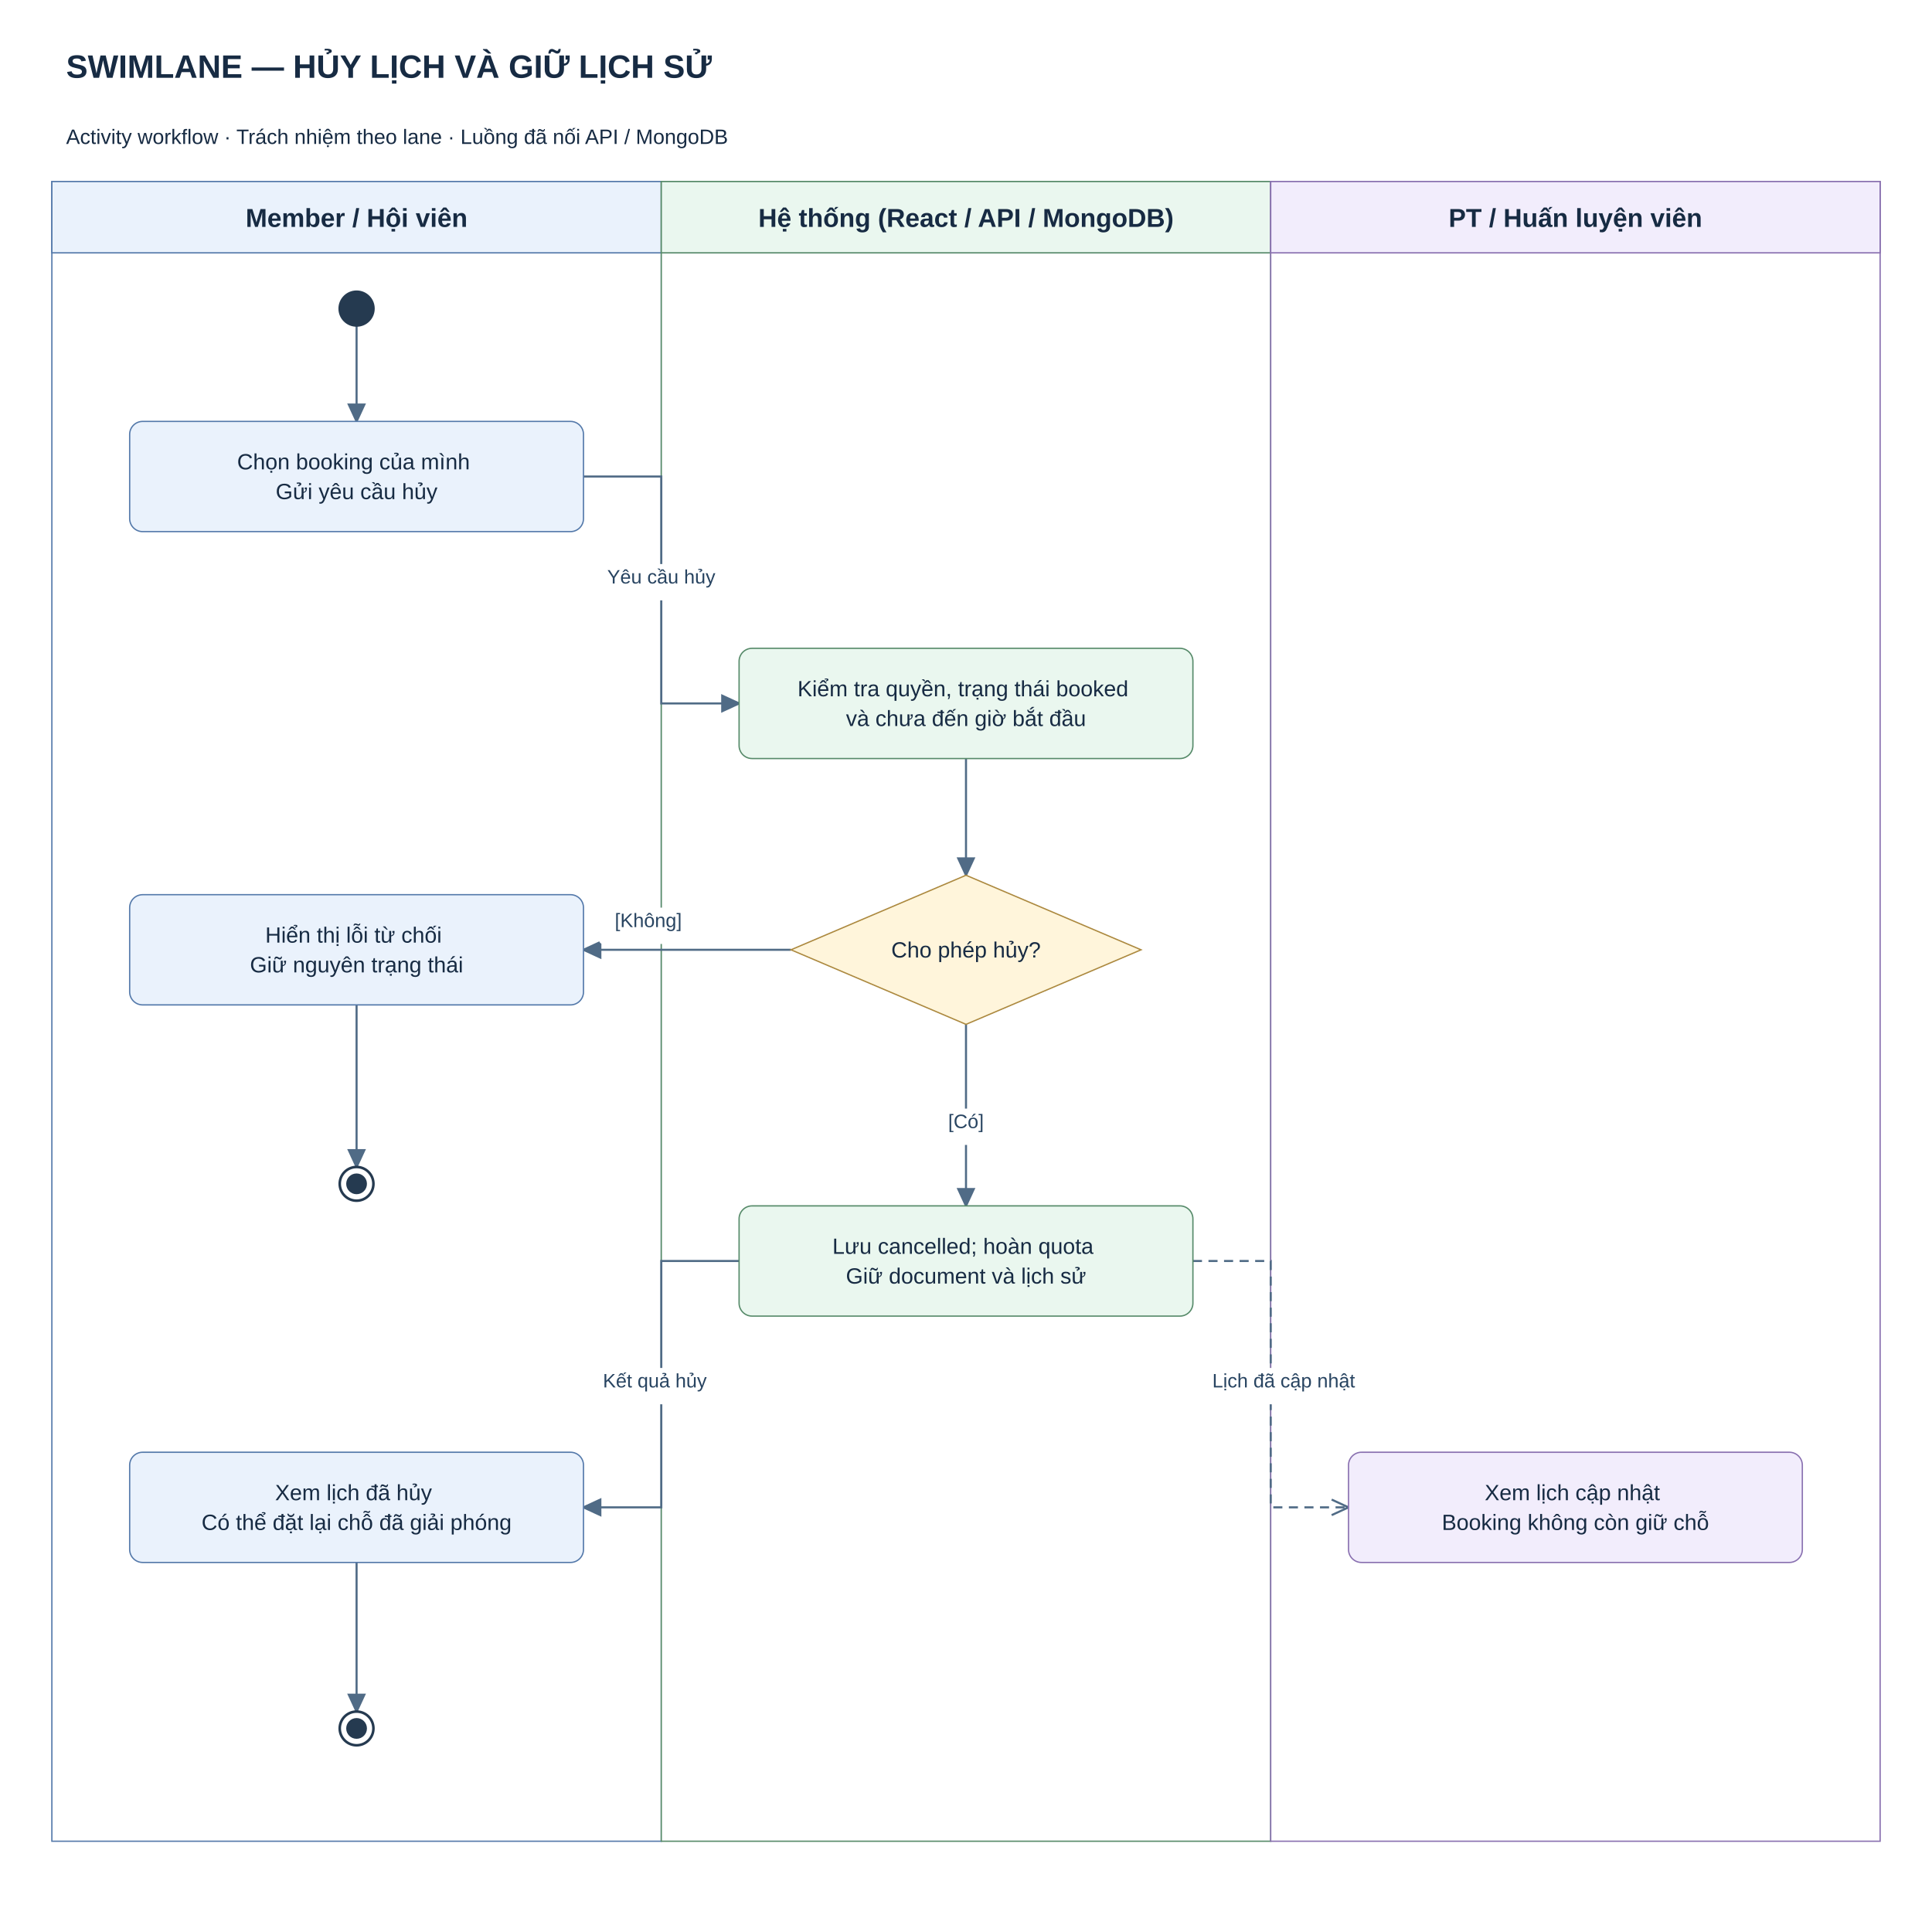
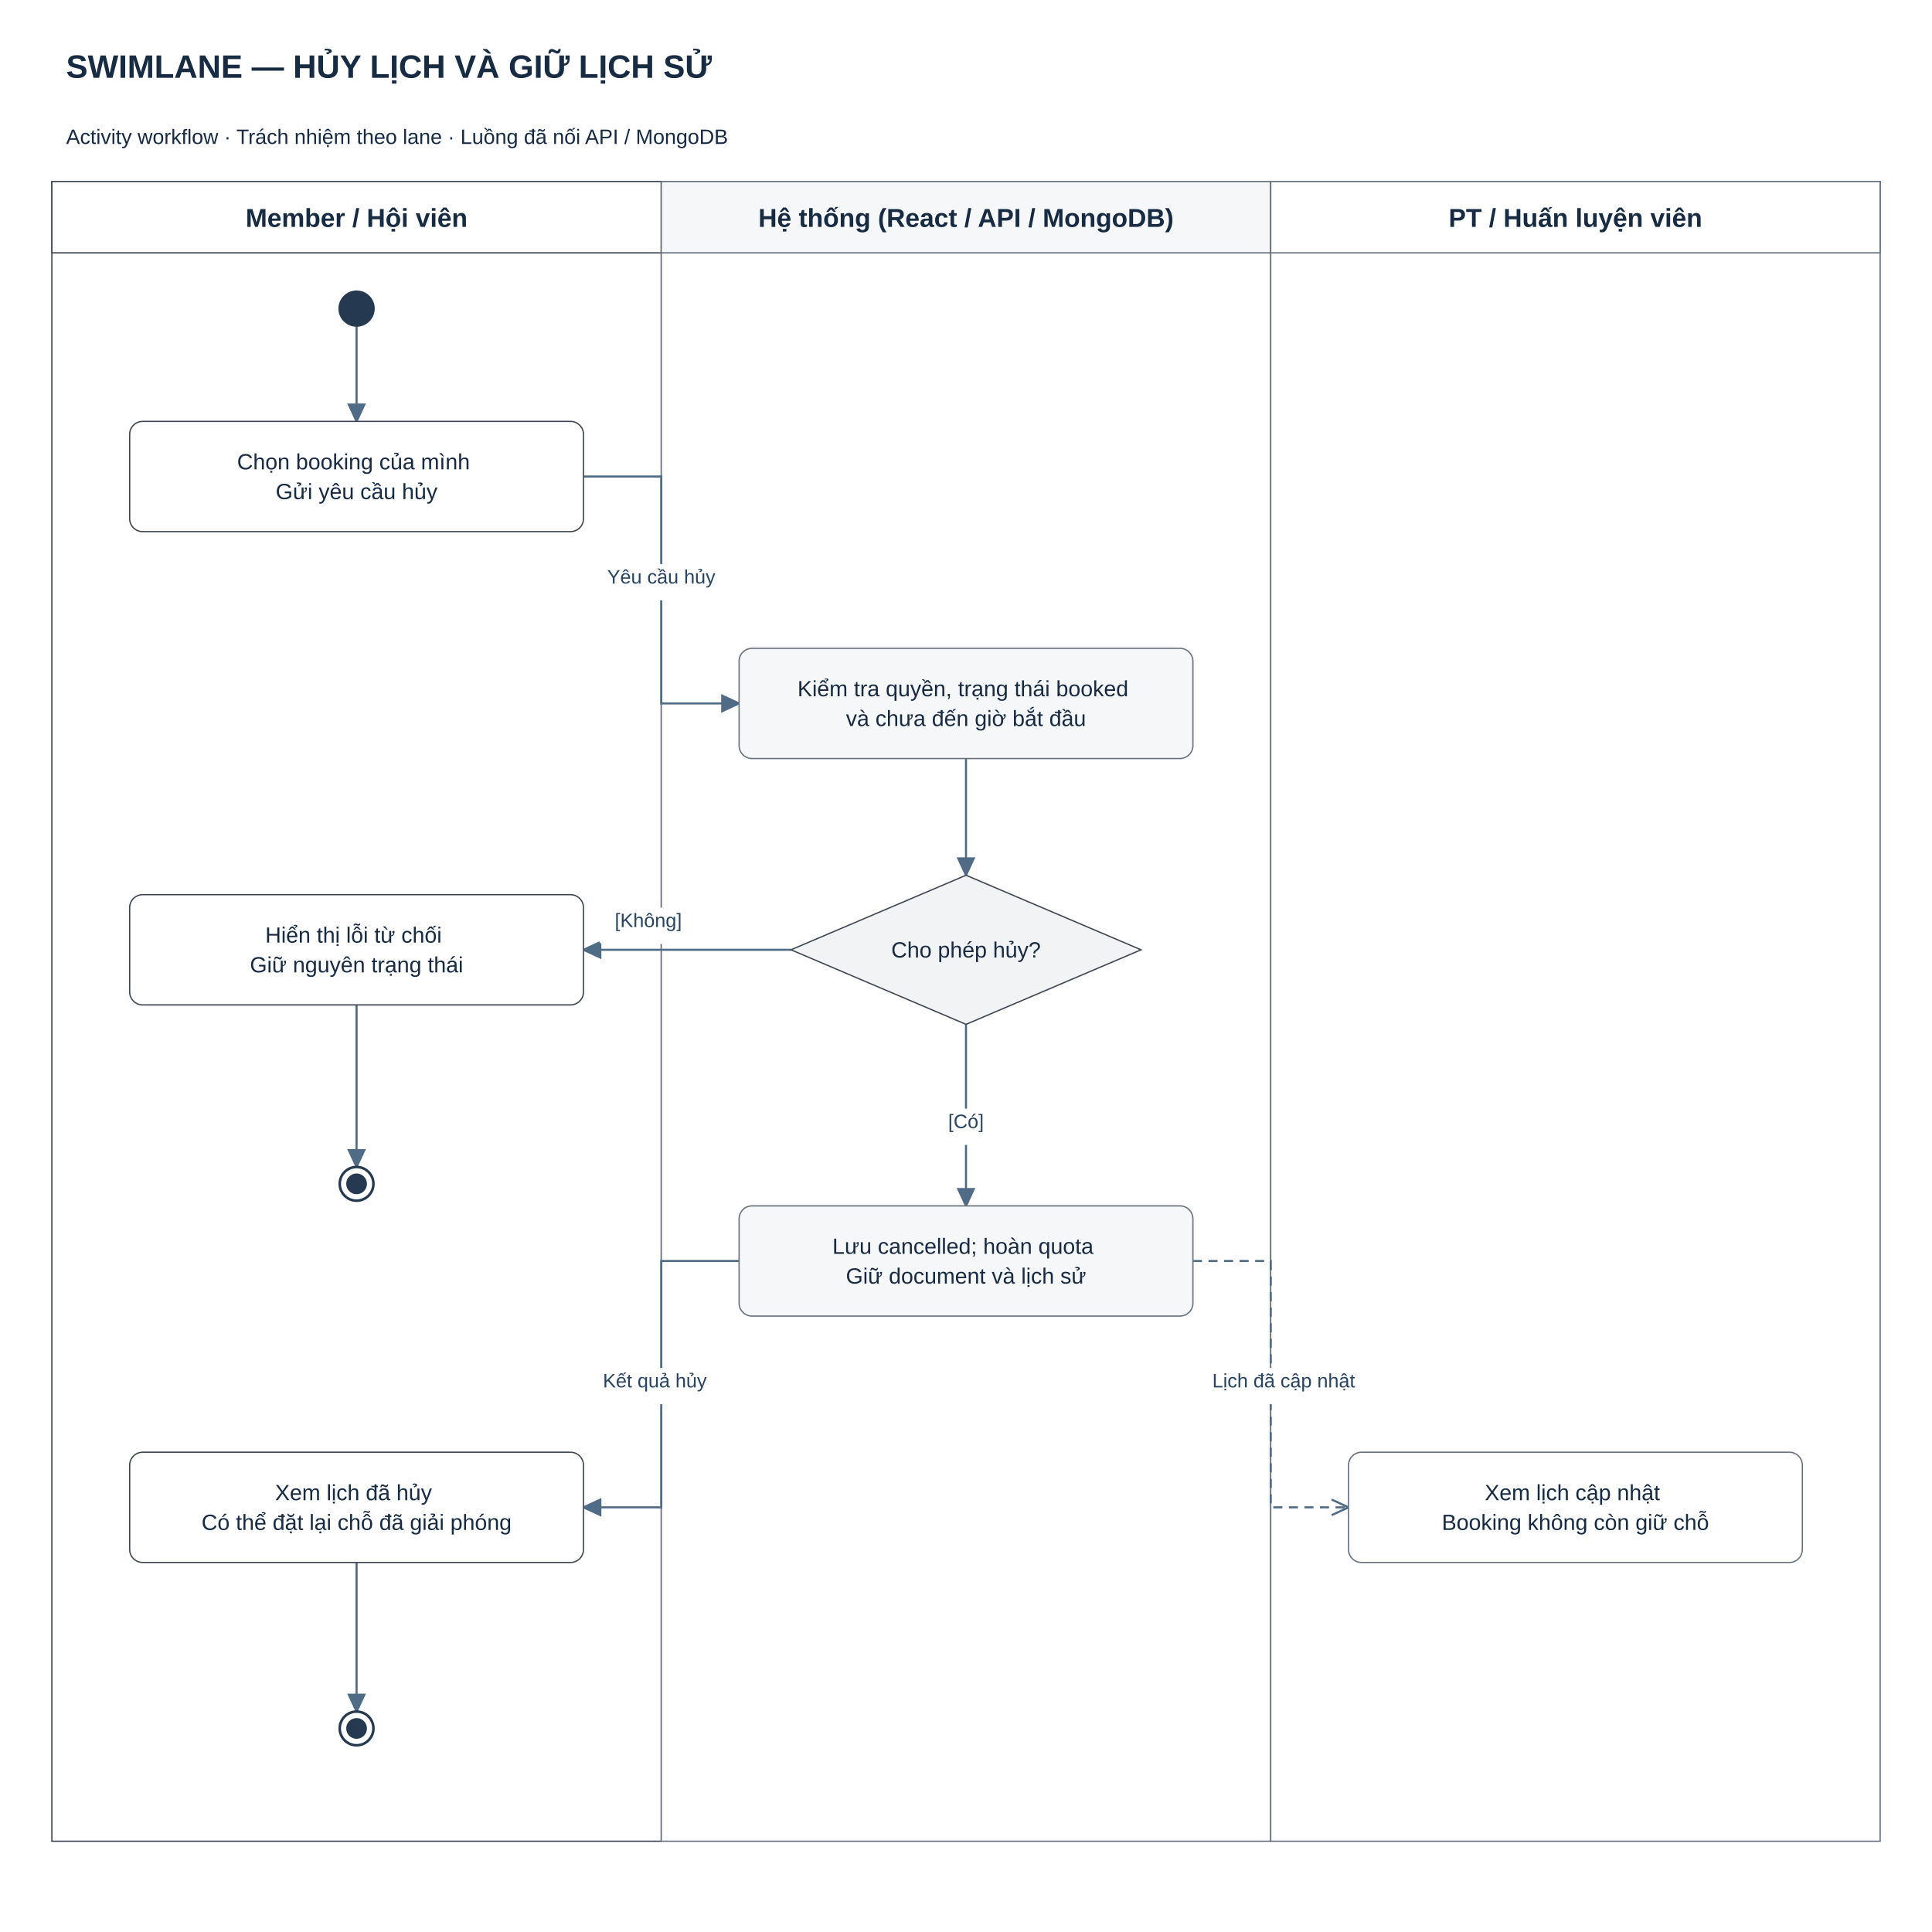
<svg xmlns="http://www.w3.org/2000/svg" width="1490" height="1490" viewBox="0 0 1490 1490">
  <rect width="100%" height="100%" fill="white" />
-   <rect x="40" y="140" width="470" height="1280" fill="white" stroke="#5479aa" />
-   <rect x="40" y="140" width="470" height="55" fill="#eaf2fc" stroke="#5479aa" />
+   <rect x="40" y="140" width="470" height="1280" fill="white" stroke="#3f4852" />
+   <rect x="40" y="140" width="470" height="55" fill="#ffffff" stroke="#3f4852" />
  <text x="275" y="175" text-anchor="middle" font-family="Arial, sans-serif" font-size="20" fill="#172b43" font-weight="700">
    <tspan x="275" dy="0">Member / Hội viên</tspan>
  </text>
-   <rect x="510" y="140" width="470" height="1280" fill="white" stroke="#568a69" />
-   <rect x="510" y="140" width="470" height="55" fill="#eaf7ef" stroke="#568a69" />
+   <rect x="510" y="140" width="470" height="1280" fill="white" stroke="#69737d" />
+   <rect x="510" y="140" width="470" height="55" fill="#f6f7f8" stroke="#69737d" />
  <text x="745" y="175" text-anchor="middle" font-family="Arial, sans-serif" font-size="20" fill="#172b43" font-weight="700">
    <tspan x="745" dy="0">Hệ thống (React / API / MongoDB)</tspan>
  </text>
-   <rect x="980" y="140" width="470" height="1280" fill="white" stroke="#8970b0" />
-   <rect x="980" y="140" width="470" height="55" fill="#f2edfc" stroke="#8970b0" />
+   <rect x="980" y="140" width="470" height="1280" fill="white" stroke="#69737d" />
+   <rect x="980" y="140" width="470" height="55" fill="#ffffff" stroke="#69737d" />
  <text x="1215" y="175" text-anchor="middle" font-family="Arial, sans-serif" font-size="20" fill="#172b43" font-weight="700">
    <tspan x="1215" dy="0">PT / Huấn luyện viên</tspan>
  </text>
  <path d="M275,251 L275,325" fill="none" stroke="#506b86" stroke-width="1.6" />
  <g transform="translate(275,325) rotate(90)" stroke="#506b86" stroke-width="1.6" fill="none">
    <path d="M-13,-6 L0,0 L-13,6 Z" fill="#506b86" />
  </g>
  <path d="M450,367.5 L510,367.5 L510,542.5 L570,542.5" fill="none" stroke="#506b86" stroke-width="1.6" />
  <g transform="translate(570,542.5) rotate(0)" stroke="#506b86" stroke-width="1.6" fill="none">
    <path d="M-13,-6 L0,0 L-13,6 Z" fill="#506b86" />
  </g>
  <path d="M745,585 L745,675" fill="none" stroke="#506b86" stroke-width="1.6" />
  <g transform="translate(745,675) rotate(90)" stroke="#506b86" stroke-width="1.6" fill="none">
    <path d="M-13,-6 L0,0 L-13,6 Z" fill="#506b86" />
  </g>
  <path d="M610,732.5 L450,732.5" fill="none" stroke="#506b86" stroke-width="1.6" />
  <g transform="translate(450,732.5) rotate(180)" stroke="#506b86" stroke-width="1.6" fill="none">
    <path d="M-13,-6 L0,0 L-13,6 Z" fill="#506b86" />
  </g>
  <path d="M275,775 L275,900" fill="none" stroke="#506b86" stroke-width="1.6" />
  <g transform="translate(275,900) rotate(90)" stroke="#506b86" stroke-width="1.6" fill="none">
    <path d="M-13,-6 L0,0 L-13,6 Z" fill="#506b86" />
  </g>
  <path d="M745,790 L745,930" fill="none" stroke="#506b86" stroke-width="1.6" />
  <g transform="translate(745,930) rotate(90)" stroke="#506b86" stroke-width="1.6" fill="none">
    <path d="M-13,-6 L0,0 L-13,6 Z" fill="#506b86" />
  </g>
  <path d="M570,972.5 L510,972.5 L510,1162.5 L450,1162.5" fill="none" stroke="#506b86" stroke-width="1.6" />
  <g transform="translate(450,1162.5) rotate(180)" stroke="#506b86" stroke-width="1.6" fill="none">
    <path d="M-13,-6 L0,0 L-13,6 Z" fill="#506b86" />
  </g>
  <path d="M920,972.5 L980,972.5 L980,1162.5 L1040,1162.5" fill="none" stroke="#506b86" stroke-width="1.6" stroke-dasharray="7 5" />
  <g transform="translate(1040,1162.5) rotate(0)" stroke="#506b86" stroke-width="1.6" fill="none">
    <path d="M-13,-6 L0,0 L-13,6" fill="none" />
  </g>
  <path d="M275,1205 L275,1320" fill="none" stroke="#506b86" stroke-width="1.6" />
  <g transform="translate(275,1320) rotate(90)" stroke="#506b86" stroke-width="1.6" fill="none">
    <path d="M-13,-6 L0,0 L-13,6 Z" fill="#506b86" />
  </g>
  <text x="51" y="60" text-anchor="start" font-family="Arial, sans-serif" font-size="25" fill="#172b43" font-weight="700">
    <tspan x="51" dy="0">SWIMLANE — HỦY LỊCH VÀ GIỮ LỊCH SỬ</tspan>
  </text>
  <text x="51" y="111" text-anchor="start" font-family="Arial, sans-serif" font-size="16" fill="#172b43">
    <tspan x="51" dy="0">Activity workflow · Trách nhiệm theo lane · Luồng đã nối API / MongoDB</tspan>
  </text>
  <circle cx="275" cy="238" r="13" fill="#253a50" stroke="#253a50" stroke-width="2" />
-   <rect x="100" y="325" width="350" height="85" rx="10" fill="#eaf2fc" stroke="#5479aa" />
+   <rect x="100" y="325" width="350" height="85" rx="10" fill="#ffffff" stroke="#3f4852" />
  <text x="275" y="361.975" text-anchor="middle" font-family="Arial, sans-serif" font-size="17" fill="#172b43">
    <tspan x="275" dy="0">Chọn booking của mình</tspan>
    <tspan x="275" dy="22.95">Gửi yêu cầu hủy</tspan>
  </text>
-   <rect x="570" y="500" width="350" height="85" rx="10" fill="#eaf7ef" stroke="#568a69" />
+   <rect x="570" y="500" width="350" height="85" rx="10" fill="#f6f7f8" stroke="#69737d" />
  <text x="745" y="536.975" text-anchor="middle" font-family="Arial, sans-serif" font-size="17" fill="#172b43">
    <tspan x="745" dy="0">Kiểm tra quyền, trạng thái booked</tspan>
    <tspan x="745" dy="22.95">và chưa đến giờ bắt đầu</tspan>
  </text>
-   <polygon points="745,675 880,732.5 745,790 610,732.5" fill="#fff5db" stroke="#ac893f" />
+   <polygon points="745,675 880,732.5 745,790 610,732.5" fill="#f1f3f5" stroke="#3f4852" />
  <text x="745" y="738.45" text-anchor="middle" font-family="Arial, sans-serif" font-size="17" fill="#172b43">
    <tspan x="745" dy="0">Cho phép hủy?</tspan>
  </text>
-   <rect x="100" y="690" width="350" height="85" rx="10" fill="#eaf2fc" stroke="#5479aa" />
+   <rect x="100" y="690" width="350" height="85" rx="10" fill="#ffffff" stroke="#3f4852" />
  <text x="275" y="726.975" text-anchor="middle" font-family="Arial, sans-serif" font-size="17" fill="#172b43">
    <tspan x="275" dy="0">Hiển thị lỗi từ chối</tspan>
    <tspan x="275" dy="22.95">Giữ nguyên trạng thái</tspan>
  </text>
  <circle cx="275" cy="913" r="13" fill="white" stroke="#253a50" stroke-width="2" />
  <circle cx="275" cy="913" r="8" fill="#253a50" />
-   <rect x="570" y="930" width="350" height="85" rx="10" fill="#eaf7ef" stroke="#568a69" />
+   <rect x="570" y="930" width="350" height="85" rx="10" fill="#f6f7f8" stroke="#69737d" />
  <text x="745" y="966.975" text-anchor="middle" font-family="Arial, sans-serif" font-size="17" fill="#172b43">
    <tspan x="745" dy="0">Lưu cancelled; hoàn quota</tspan>
    <tspan x="745" dy="22.95">Giữ document và lịch sử</tspan>
  </text>
-   <rect x="100" y="1120" width="350" height="85" rx="10" fill="#eaf2fc" stroke="#5479aa" />
+   <rect x="100" y="1120" width="350" height="85" rx="10" fill="#ffffff" stroke="#3f4852" />
  <text x="275" y="1156.975" text-anchor="middle" font-family="Arial, sans-serif" font-size="17" fill="#172b43">
    <tspan x="275" dy="0">Xem lịch đã hủy</tspan>
    <tspan x="275" dy="22.95">Có thể đặt lại chỗ đã giải phóng</tspan>
  </text>
-   <rect x="1040" y="1120" width="350" height="85" rx="10" fill="#f2edfc" stroke="#8970b0" />
+   <rect x="1040" y="1120" width="350" height="85" rx="10" fill="#ffffff" stroke="#69737d" />
  <text x="1215" y="1156.975" text-anchor="middle" font-family="Arial, sans-serif" font-size="17" fill="#172b43">
    <tspan x="1215" dy="0">Xem lịch cập nhật</tspan>
    <tspan x="1215" dy="22.95">Booking không còn giữ chỗ</tspan>
  </text>
  <circle cx="275" cy="1333" r="13" fill="white" stroke="#253a50" stroke-width="2" />
  <circle cx="275" cy="1333" r="8" fill="#253a50" />
  <rect x="456" y="435" width="108" height="28" rx="3" fill="white" />
  <text x="510" y="450" text-anchor="middle" font-family="Arial, sans-serif" font-size="15" fill="#284461">
    <tspan x="510" dy="0">Yêu cầu hủy</tspan>
  </text>
  <rect x="462" y="700" width="76" height="28" rx="3" fill="white" />
  <text x="500" y="715" text-anchor="middle" font-family="Arial, sans-serif" font-size="15" fill="#284461">
    <tspan x="500" dy="0">[Không]</tspan>
  </text>
  <rect x="719" y="855" width="52" height="28" rx="3" fill="white" />
  <text x="745" y="870" text-anchor="middle" font-family="Arial, sans-serif" font-size="15" fill="#284461">
    <tspan x="745" dy="0">[Có]</tspan>
  </text>
  <rect x="451" y="1055" width="108" height="28" rx="3" fill="white" />
  <text x="505" y="1070" text-anchor="middle" font-family="Arial, sans-serif" font-size="15" fill="#284461">
    <tspan x="505" dy="0">Kết quả hủy</tspan>
  </text>
  <rect x="916" y="1055" width="148" height="28" rx="3" fill="white" />
  <text x="990" y="1070" text-anchor="middle" font-family="Arial, sans-serif" font-size="15" fill="#284461">
    <tspan x="990" dy="0">Lịch đã cập nhật</tspan>
  </text>
</svg>
